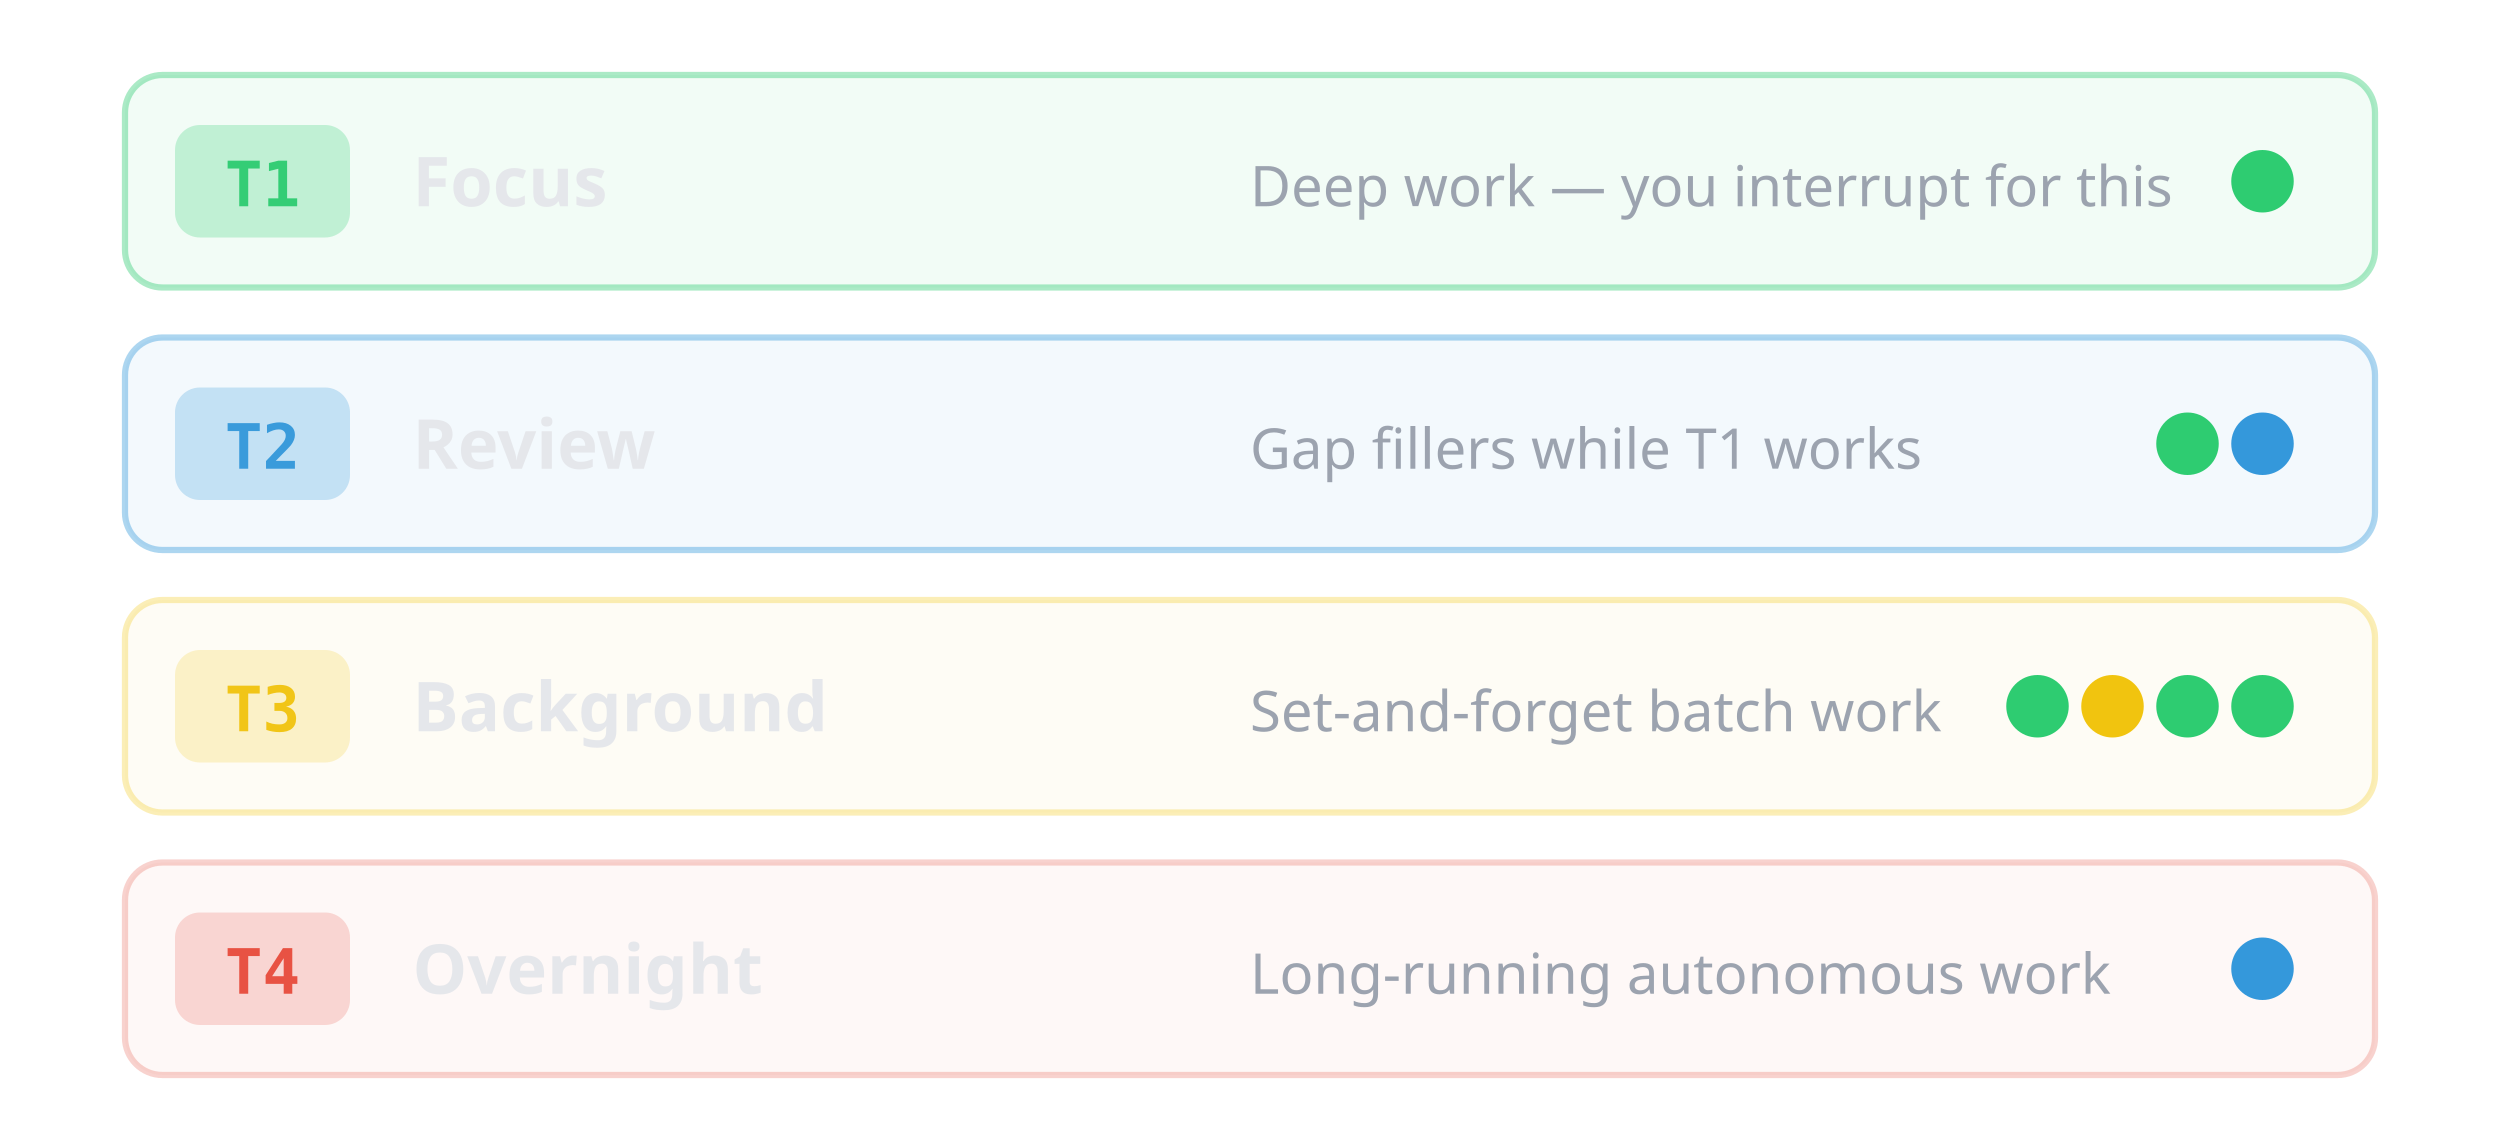
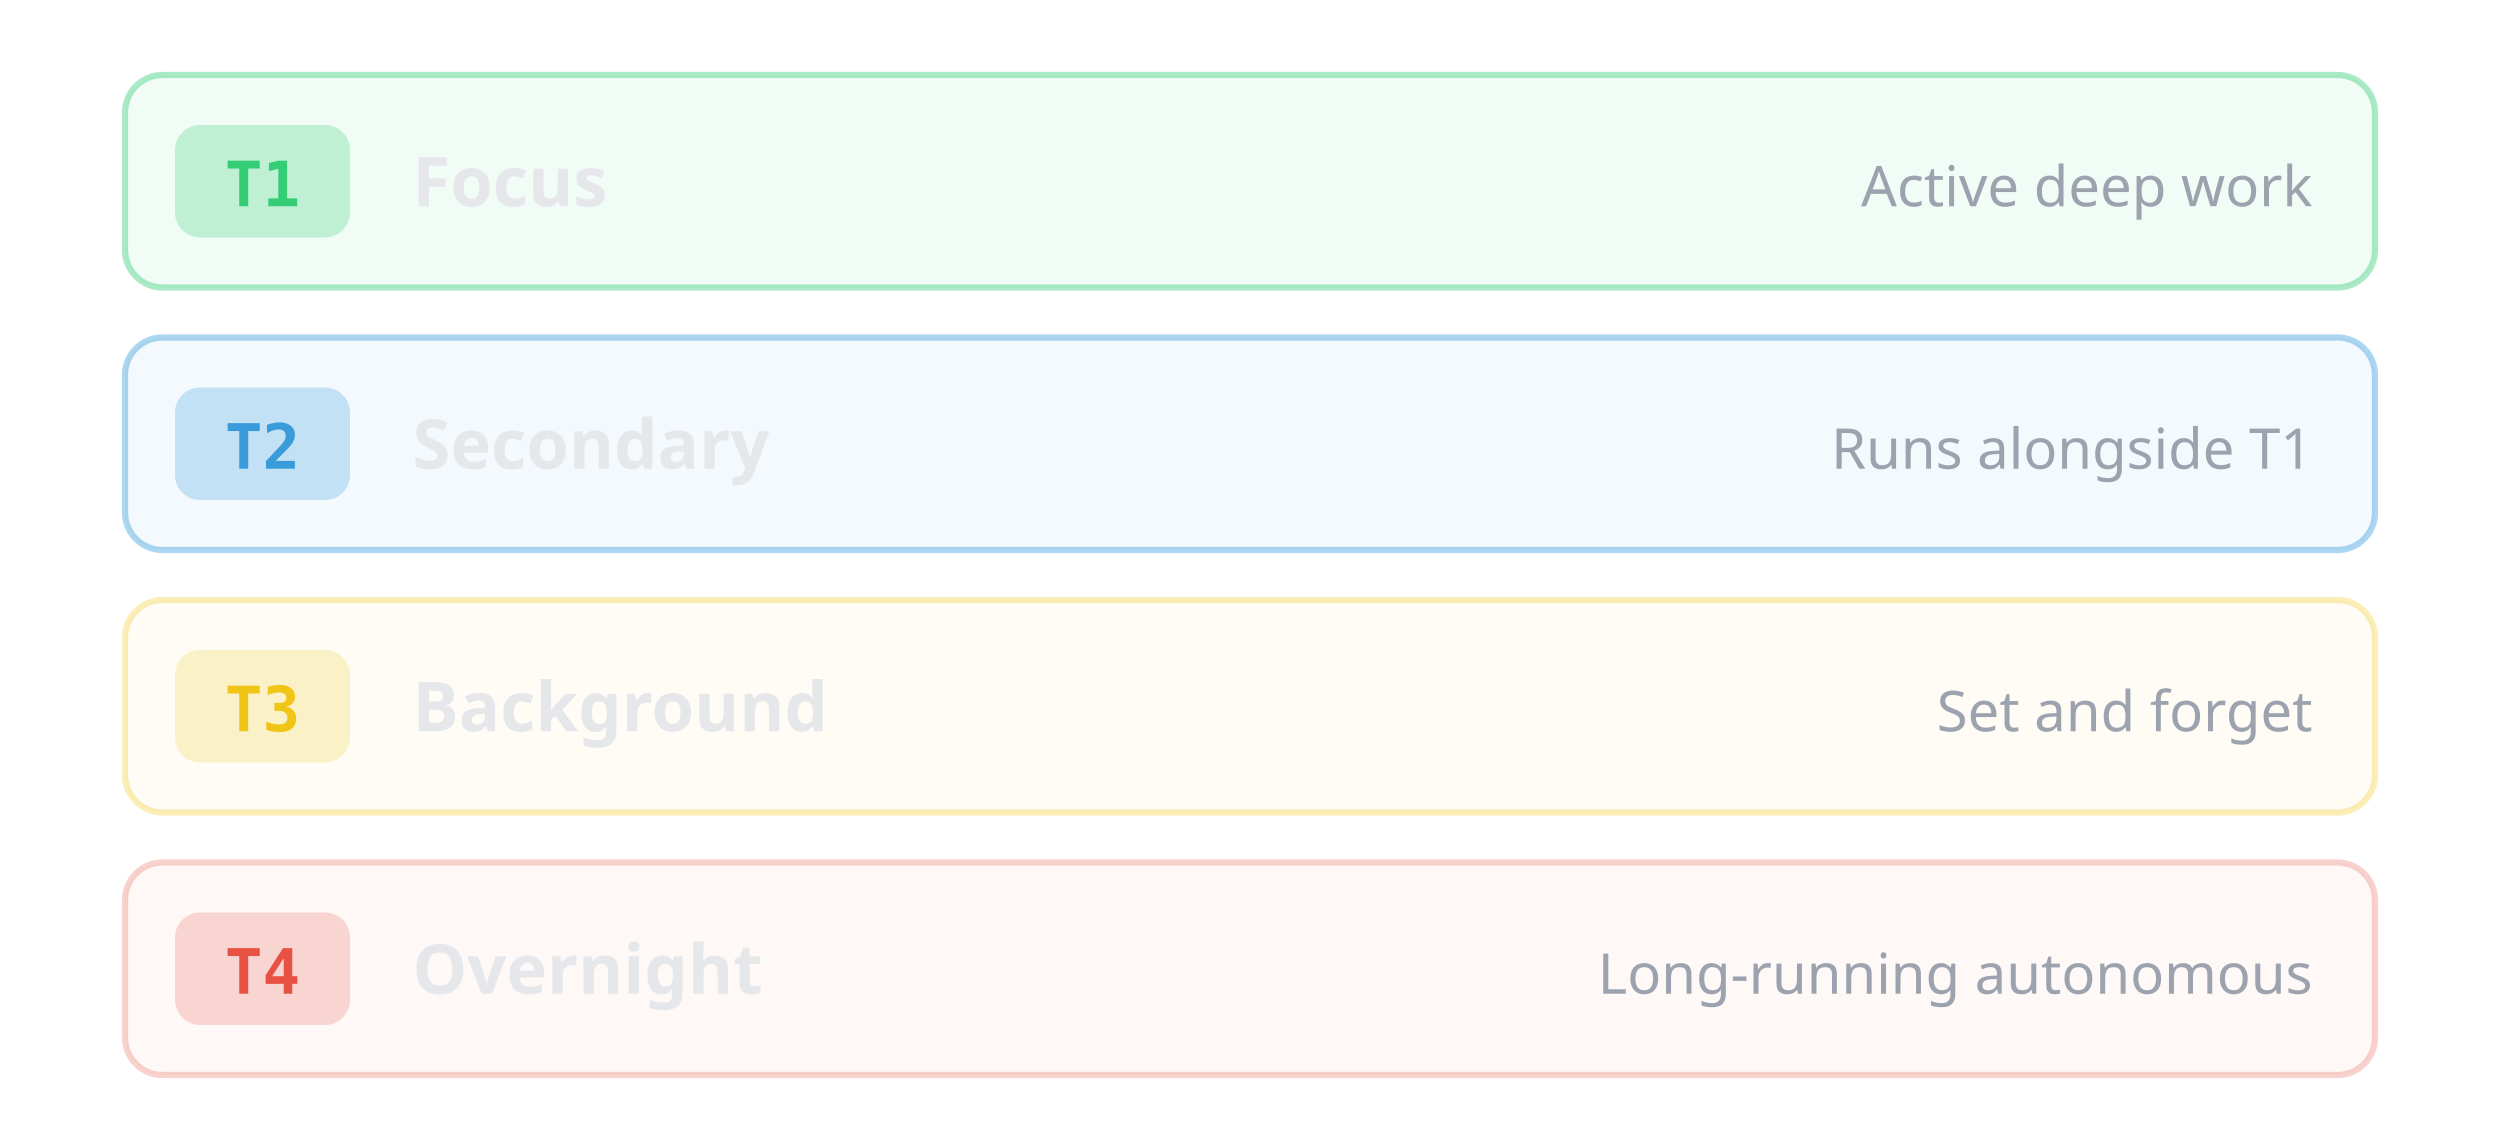
<svg xmlns="http://www.w3.org/2000/svg" width="400" height="180" viewBox="0 0 400 180" fill="none">
  <rect x="20" y="12" width="360" height="34" rx="6" fill="rgba(46,204,113,0.06)" stroke="rgba(46,204,113,0.4)" stroke-width="1" />
  <rect x="28" y="20" width="28" height="18" rx="4" fill="rgba(46,204,113,0.25)" />
  <text x="42" y="33" text-anchor="middle" font-family="monospace" font-weight="700" font-size="10" fill="rgba(46,204,113,0.95)">T1</text>
  <text x="66" y="33" font-family="sans-serif" font-weight="600" font-size="11" fill="#e5e7eb">Focus</text>
-   <text x="200" y="33" font-family="sans-serif" font-size="9" fill="#9ca3af">Deep work — you interrupt for this</text>
-   <circle cx="362" cy="29" r="5" fill="rgb(46,204,113)" />
+   <text x="370" y="33" text-anchor="end" font-family="sans-serif" font-size="9" fill="#9ca3af">Active deep work</text>
  <rect x="20" y="54" width="360" height="34" rx="6" fill="rgba(52,152,219,0.06)" stroke="rgba(52,152,219,0.4)" stroke-width="1" />
  <rect x="28" y="62" width="28" height="18" rx="4" fill="rgba(52,152,219,0.25)" />
  <text x="42" y="75" text-anchor="middle" font-family="monospace" font-weight="700" font-size="10" fill="rgba(52,152,219,0.95)">T2</text>
-   <text x="66" y="75" font-family="sans-serif" font-weight="600" font-size="11" fill="#e5e7eb">Review</text>
-   <text x="200" y="75" font-family="sans-serif" font-size="9" fill="#9ca3af">Gap fillers while T1 works</text>
-   <circle cx="362" cy="71" r="5" fill="rgb(52,152,219)" />
-   <circle cx="350" cy="71" r="5" fill="rgb(46,204,113)" />
+   <text x="66" y="75" font-family="sans-serif" font-weight="600" font-size="11" fill="#e5e7eb">Secondary</text>
+   <text x="370" y="75" text-anchor="end" font-family="sans-serif" font-size="9" fill="#9ca3af">Runs alongside T1</text>
  <rect x="20" y="96" width="360" height="34" rx="6" fill="rgba(241,196,15,0.04)" stroke="rgba(241,196,15,0.3)" stroke-width="1" />
  <rect x="28" y="104" width="28" height="18" rx="4" fill="rgba(241,196,15,0.2)" />
  <text x="42" y="117" text-anchor="middle" font-family="monospace" font-weight="700" font-size="10" fill="rgba(241,196,15,0.95)">T3</text>
  <text x="66" y="117" font-family="sans-serif" font-weight="600" font-size="11" fill="#e5e7eb">Background</text>
-   <text x="200" y="117" font-family="sans-serif" font-size="9" fill="#9ca3af">Set-and-forget batch work</text>
-   <circle cx="362" cy="113" r="5" fill="rgb(46,204,113)" />
-   <circle cx="350" cy="113" r="5" fill="rgb(46,204,113)" />
-   <circle cx="338" cy="113" r="5" fill="rgb(241,196,15)" />
-   <circle cx="326" cy="113" r="5" fill="rgb(46,204,113)" />
+   <text x="370" y="117" text-anchor="end" font-family="sans-serif" font-size="9" fill="#9ca3af">Set and forget</text>
  <rect x="20" y="138" width="360" height="34" rx="6" fill="rgba(231,76,60,0.04)" stroke="rgba(231,76,60,0.25)" stroke-width="1" />
  <rect x="28" y="146" width="28" height="18" rx="4" fill="rgba(231,76,60,0.2)" />
  <text x="42" y="159" text-anchor="middle" font-family="monospace" font-weight="700" font-size="10" fill="rgba(231,76,60,0.95)">T4</text>
  <text x="66" y="159" font-family="sans-serif" font-weight="600" font-size="11" fill="#e5e7eb">Overnight</text>
-   <text x="200" y="159" font-family="sans-serif" font-size="9" fill="#9ca3af">Long-running autonomous work</text>
-   <circle cx="362" cy="155" r="5" fill="rgb(52,152,219)" />
+   <text x="370" y="159" text-anchor="end" font-family="sans-serif" font-size="9" fill="#9ca3af">Long-running autonomous</text>
</svg>
